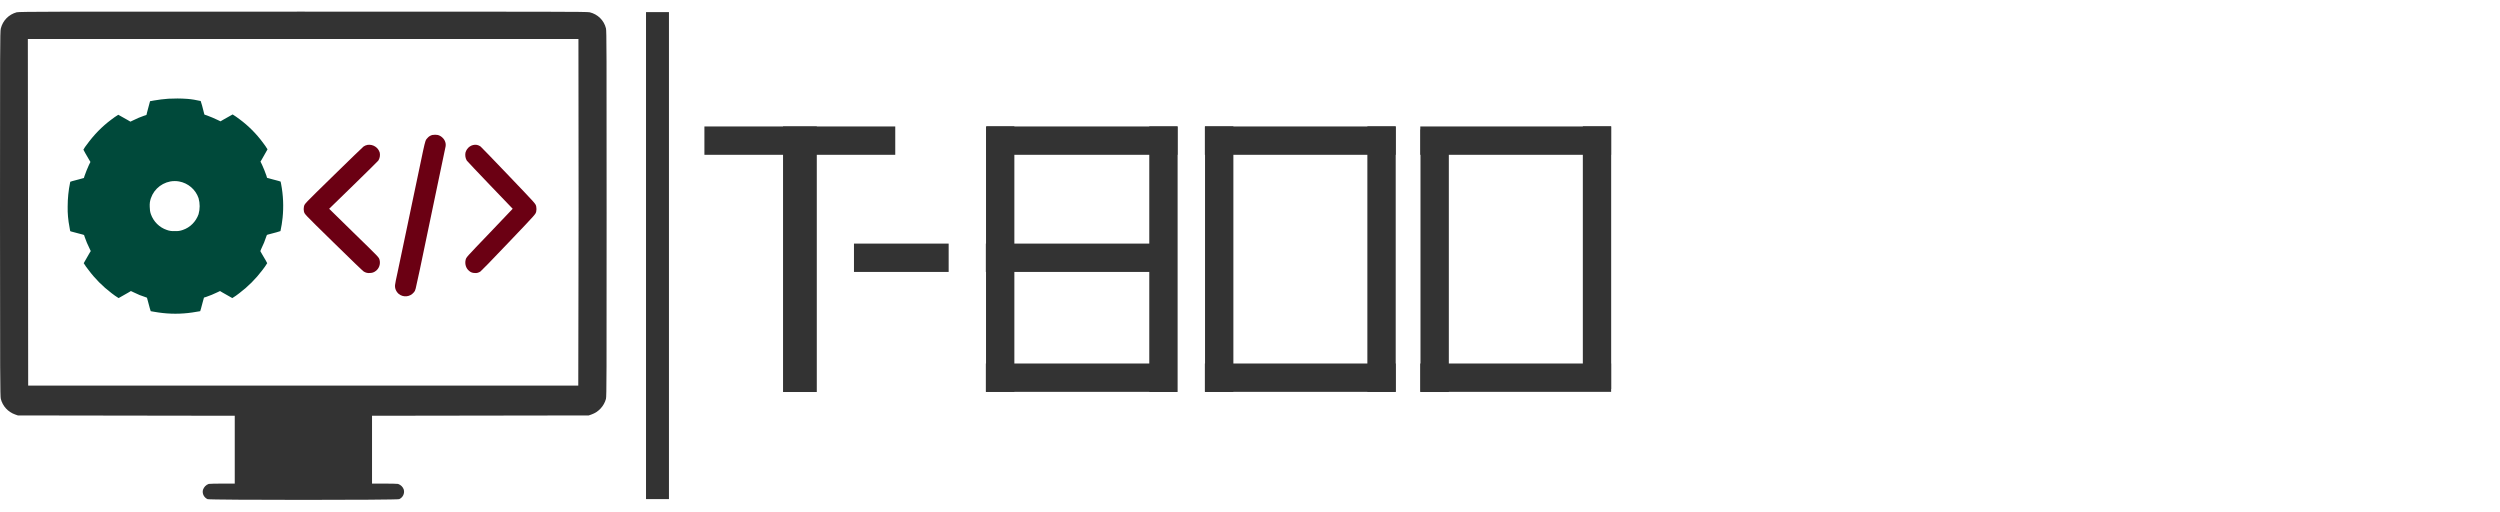
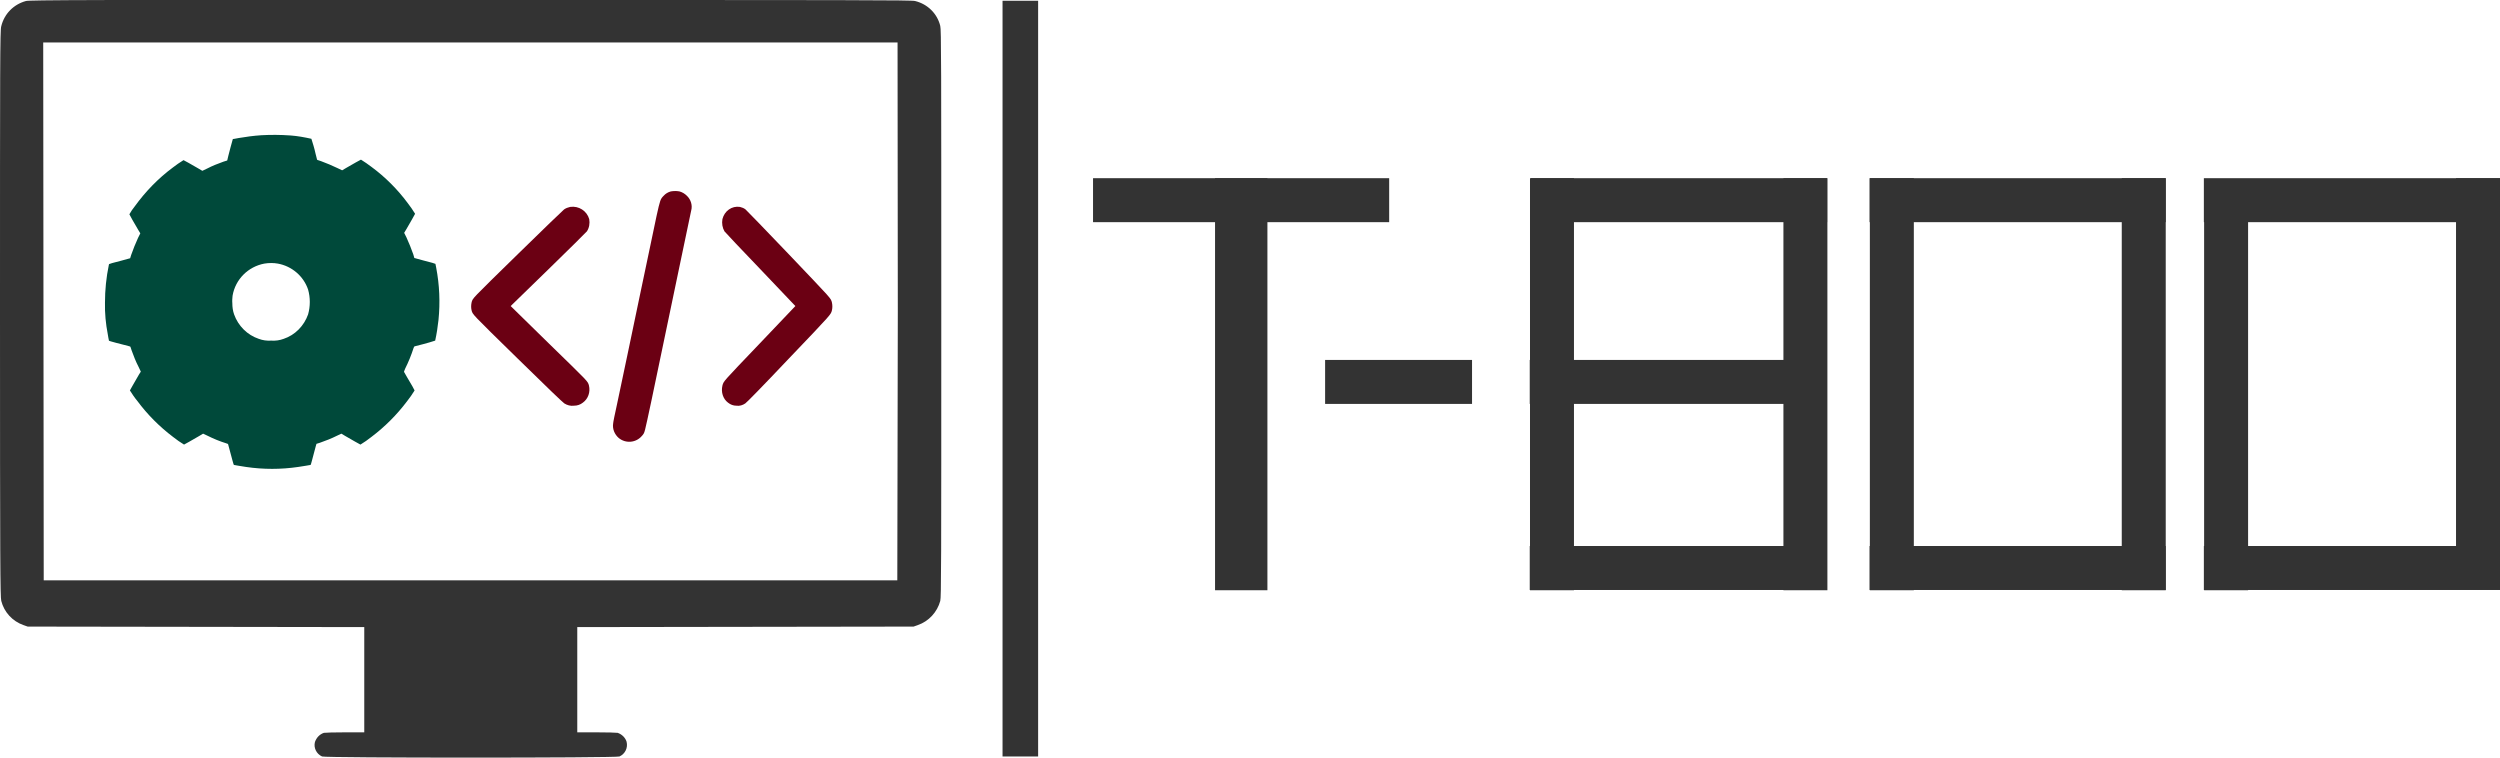
- <svg xmlns="http://www.w3.org/2000/svg" version="1.1" id="Ebene_1" x="0px" y="0px" viewBox="0 0 1526.1 312" style="enable-background:new 0 0 1526.1 312;" xml:space="preserve">
-   <defs id="defs247" />
-   <style type="text/css" id="style194">
+ <svg xmlns="http://www.w3.org/2000/svg" version="1.1" id="Ebene_1" x="0px" y="0px" viewBox="0 0 983.5 298.1" style="enable-background:new 0 0 983.5 298.1;" xml:space="preserve">
+   <style type="text/css">
	.st0{fill:#333333;}
	.st1{fill:#00493A;}
	.st2{fill:#6B0013;}
</style>
-   <path id="path6" class="st0" d="M10.2,7.5c-4.8,1.3-8.5,5-9.7,9.9C0,18.8,0,32.6,0,130.4C0,229.5,0.1,242,0.5,243.5  c1.1,4.4,4.4,8,8.7,9.5l1.7,0.6l66.2,0.1l66.2,0.1v41.4h-7.5c-4.1,0-7.9,0.1-8.4,0.2c-1.7,0.6-2.9,1.9-3.5,3.6  c-0.6,2.3,0.6,4.7,2.8,5.7c1.4,0.6,115.6,0.6,117,0c2.2-1,3.4-3.4,2.8-5.8c-0.5-1.6-1.8-2.9-3.5-3.5c-0.5-0.1-4.3-0.2-8.4-0.2h-7.5  v-41.4l66.2-0.1l66.1-0.1l1.7-0.6c4.3-1.5,7.6-5.1,8.8-9.5c0.4-1.5,0.4-14,0.4-113.1s0-111.6-0.4-113.1c-1.2-4.9-5-8.6-9.9-9.8  c-1.5-0.4-22.2-0.4-174.9-0.4C34.6,7,11.5,7.1,10.2,7.5z M353.2,129.6L353,235.4H17.2l-0.1-105.8L17,23.8h336.1L353.2,129.6z" />
-   <path id="path8" class="st1" d="m 102.808,60.26 c -3,0.2 -6,0.6 -8.9,1.1 l -1.6,0.3 -0.7,0.1 -0.2,0.7 c -0.3,1.1 -1.2,4.3 -1.6,6 -0.2,0.9 -0.4,1.6 -0.4,1.7 0,0.1 -0.7,0.2 -1.5,0.5 -2.2,0.8 -4.3,1.6 -6.4,2.7 l -1.9,0.9 -1.7,-1 c -2.4,-1.4 -5.6,-3.2 -5.7,-3.2 -1.5,0.9 -2.9,1.9 -4.2,2.9 -5.8,4.3 -10.8,9.5 -15,15.3 -0.8,1 -1.5,2 -2.1,3.1 0,0.1 2,3.7 3.4,6 l 0.9,1.5 -0.9,1.8 c -1,2.2 -1.9,4.4 -2.7,6.7 l -0.4,1.3 -0.4,0.1 -2.9,0.8 c -1.4,0.4 -3.1,0.8 -3.8,1 l -1.2,0.4 -0.1,0.4 c -1,4.8 -1.5,9.8 -1.5,14.7 -0.1,4.2 0.3,8.4 1.1,12.5 0.2,1 0.3,2 0.4,2.2 0,0.4 0.1,0.4 0.8,0.6 1.7,0.5 2.2,0.6 4.9,1.3 1.5,0.4 2.8,0.7 2.8,0.8 0,0.1 0.2,0.7 0.5,1.5 0.8,2.2 1.6,4.3 2.7,6.4 l 0.9,1.9 -0.7,1.1 c -1.6,2.8 -3.6,6.2 -3.6,6.3 0.9,1.4 1.8,2.8 2.9,4.1 4,5.4 8.8,10.2 14.1,14.2 1.4,1.1 2.8,2.1 4.3,3 0.1,0 3.6,-2 6,-3.4 l 1.5,-0.9 1.7,0.8 c 2.4,1.2 4.8,2.2 7.4,3 0.7,0.2 0.7,0.2 0.8,0.6 1.5,5.6 2.1,7.9 2.2,7.9 0.1,0 3.2,0.6 4.8,0.8 6.8,1 13.7,1 20.5,0 1.6,-0.2 4.8,-0.8 4.9,-0.8 0.1,0 0.7,-2.4 1.5,-5.4 0.4,-1.6 0.8,-2.9 0.8,-2.9 l 1.3,-0.4 c 2.3,-0.8 4.6,-1.7 6.8,-2.8 l 1.7,-0.8 1.5,0.9 c 2.4,1.4 5.9,3.4 6,3.4 1.5,-0.9 2.9,-1.9 4.3,-3 5.3,-4 10,-8.7 14,-14 1.1,-1.4 2.1,-2.8 3,-4.3 0,-0.1 -1.3,-2.5 -2.9,-5.1 -0.6,-1 -1.1,-2 -1.2,-2.1 -0.1,-0.1 -0.1,-0.3 0.4,-1.4 1.3,-2.6 2.4,-5.3 3.3,-8.1 0.2,-0.5 0.2,-0.6 0.6,-0.7 4.5,-1.1 7.7,-2.1 7.9,-2.2 0.6,-2.7 1,-5.4 1.3,-8.1 0.7,-6.9 0.4,-13.8 -0.9,-20.6 l -0.3,-1.5 -1.2,-0.4 -3.8,-1 -2.9,-0.8 -0.4,-0.1 -0.4,-1.4 c -0.8,-2.3 -1.7,-4.5 -2.7,-6.7 l -0.9,-1.8 0.9,-1.5 c 1.4,-2.4 3.4,-5.9 3.4,-6 -0.9,-1.5 -1.9,-2.9 -2.9,-4.2 -4,-5.4 -8.8,-10.2 -14.2,-14.2 -1.4,-1.1 -2.8,-2 -4.2,-2.9 -0.1,0 -3.3,1.8 -5.7,3.2 l -1.7,1 -1.9,-0.9 c -2.1,-1 -4.2,-1.9 -6.4,-2.7 -0.8,-0.3 -1.4,-0.5 -1.5,-0.5 -0.1,0 -0.3,-1.2 -0.7,-2.6 -0.4,-1.9 -1,-3.8 -1.6,-5.7 -2.7,-0.6 -5.4,-1.1 -8.1,-1.3 -4.2,-0.3 -7.9,-0.3 -11.6,-0.1 z m 6.5,50.5 c 5.5,1 10.1,4.9 11.9,10.2 0.9,3.2 0.9,6.6 0,9.8 -1.6,4.5 -5.1,8.1 -9.6,9.6 -1.6,0.6 -3.2,0.8 -4.9,0.7 -1.7,0.1 -3.3,-0.1 -4.9,-0.7 -4.5,-1.5 -8.1,-5.1 -9.7,-9.6 -0.5,-1.4 -0.7,-2.9 -0.7,-4.4 -0.1,-1 0,-2 0.1,-3 1.1,-6.4 6.1,-11.4 12.5,-12.6 1.8,-0.3 3.6,-0.3 5.3,0 z" />
-   <path id="path10" class="st2" d="m 263.879,82.401 c -1.1,0.3 -2.1,0.9 -2.8,1.7 -1.3,1.3 -1.4,1.6 -2.8,7.9 -0.6,3 -2,9.5 -3,14.3 l -3.7,17.6 c -1,4.9 -2.3,10.9 -2.8,13.4 -0.9,4.2 -2.4,11.6 -6.1,29 -0.8,3.6 -1.5,7 -1.5,7.5 -0.3,2.1 0.6,4.2 2.2,5.6 2.8,2.3 6.9,1.9 9.2,-0.9 0,0 0.1,-0.1 0.1,-0.1 1,-1.3 0.7,-0.3 3.6,-13.8 0.8,-3.7 2,-9.7 2.8,-13.4 0.8,-3.7 2,-9.7 2.8,-13.4 0.8,-3.7 2,-9.7 2.8,-13.4 0.8,-3.7 2,-9.7 2.8,-13.4 1.9,-9 4.2,-19.9 4.4,-21 0.6,-2.1 -0.1,-4.4 -1.7,-5.9 -0.8,-0.8 -1.8,-1.4 -2.9,-1.7 -1.1,-0.2 -2.2,-0.2 -3.4,0 z" />
-   <path id="path12" class="st2" d="m 224.329,88.441 c -0.9,0.2 -1.7,0.5 -2.4,1 -0.3,0.2 -8.4,8 -18,17.4 -18.9,18.5 -17.9,17.4 -18.4,19.3 -0.2,1 -0.2,2 0,2.9 0.5,1.8 -0.5,0.8 18.3,19.2 11.4,11.2 17.7,17.2 18.2,17.5 1.1,0.7 2.5,1.1 3.8,0.9 1.3,0 2.5,-0.4 3.5,-1.2 2.1,-1.5 3,-4.2 2.4,-6.7 -0.5,-1.8 0.1,-1.1 -15.9,-16.7 l -14.9,-14.6 14.8,-14.4 c 8.1,-7.9 15,-14.7 15.2,-15 0.9,-1.4 1.2,-3.1 0.9,-4.8 -0.9,-3.2 -4.1,-5.3 -7.5,-4.8 z" />
-   <path id="path12-8" class="st2" d="m 291.123,88.44 c 0.84,0.2 1.587,0.5 2.24,1 0.28,0.2 7.842,8 16.803,17.4 17.644,18.5 16.71,17.4 17.177,19.3 0.187,1 0.187,2 0,2.9 -0.467,1.8 0.467,0.8 -17.083,19.2 -10.642,11.2 -16.523,17.2 -16.99,17.5 -1.027,0.7 -2.334,1.1 -3.547,0.9 -1.214,0 -2.334,-0.4 -3.267,-1.2 -1.96,-1.5 -2.801,-4.2 -2.24,-6.7 0.467,-1.8 -0.093,-1.1 14.843,-16.7 l 13.909,-14.6 -13.816,-14.4 c -7.562,-7.9 -14.003,-14.7 -14.19,-15 -0.84,-1.4 -1.12,-3.1 -0.84,-4.8 0.84,-3.2 3.827,-5.3 7.001,-4.8 z" style="fill:#6b0013;stroke-width:0.966" />
+   <path id="path6" class="st0" d="M10.2,0.4c-4.8,1.3-8.5,5-9.7,9.9C0,11.7,0,25.5,0,123.3c0,99.1,0.1,111.6,0.5,113.1  c1.1,4.4,4.4,8,8.7,9.5l1.7,0.6l66.2,0.1l66.2,0.1v41.4h-7.5c-4.1,0-7.9,0.1-8.4,0.2c-1.7,0.6-2.9,1.9-3.5,3.6  c-0.6,2.3,0.6,4.7,2.8,5.7c1.4,0.6,115.6,0.6,117,0c2.2-1,3.4-3.4,2.8-5.8c-0.5-1.6-1.8-2.9-3.5-3.5c-0.5-0.1-4.3-0.2-8.4-0.2h-7.5  v-41.4l66.2-0.1l66.1-0.1l1.7-0.6c4.3-1.5,7.6-5.1,8.8-9.5c0.4-1.5,0.4-14,0.4-113.1s0-111.6-0.4-113.1c-1.2-4.9-5-8.6-9.9-9.8  C358.5,0,337.8,0,185.1,0C34.6-0.1,11.5,0,10.2,0.4z M353.2,122.5L353,228.3H17.2l-0.1-105.8L17,16.7h336.1L353.2,122.5z" />
+   <path id="path8" class="st1" d="M102.8,53.2c-3,0.2-6,0.6-8.9,1.1l-1.6,0.3l-0.7,0.1l-0.2,0.7c-0.3,1.1-1.2,4.3-1.6,6  c-0.2,0.9-0.4,1.6-0.4,1.7s-0.7,0.2-1.5,0.5c-2.2,0.8-4.3,1.6-6.4,2.7l-1.9,0.9l-1.7-1c-2.4-1.4-5.6-3.2-5.7-3.2  c-1.5,0.9-2.9,1.9-4.2,2.9c-5.8,4.3-10.8,9.5-15,15.3c-0.8,1-1.5,2-2.1,3.1c0,0.1,2,3.7,3.4,6l0.9,1.5l-0.9,1.8  c-1,2.2-1.9,4.4-2.7,6.7l-0.4,1.3l-0.4,0.1l-2.9,0.8c-1.4,0.4-3.1,0.8-3.8,1l-1.2,0.4l-0.1,0.4c-1,4.8-1.5,9.8-1.5,14.7  c-0.1,4.2,0.3,8.4,1.1,12.5c0.2,1,0.3,2,0.4,2.2c0,0.4,0.1,0.4,0.8,0.6c1.7,0.5,2.2,0.6,4.9,1.3c1.5,0.4,2.8,0.7,2.8,0.8  s0.2,0.7,0.5,1.5c0.8,2.2,1.6,4.3,2.7,6.4l0.9,1.9l-0.7,1.1c-1.6,2.8-3.6,6.2-3.6,6.3c0.9,1.4,1.8,2.8,2.9,4.1  c4,5.4,8.8,10.2,14.1,14.2c1.4,1.1,2.8,2.1,4.3,3c0.1,0,3.6-2,6-3.4l1.5-0.9l1.7,0.8c2.4,1.2,4.8,2.2,7.4,3c0.7,0.2,0.7,0.2,0.8,0.6  c1.5,5.6,2.1,7.9,2.2,7.9s3.2,0.6,4.8,0.8c6.8,1,13.7,1,20.5,0c1.6-0.2,4.8-0.8,4.9-0.8s0.7-2.4,1.5-5.4c0.4-1.6,0.8-2.9,0.8-2.9  l1.3-0.4c2.3-0.8,4.6-1.7,6.8-2.8l1.7-0.8l1.5,0.9c2.4,1.4,5.9,3.4,6,3.4c1.5-0.9,2.9-1.9,4.3-3c5.3-4,10-8.7,14-14  c1.1-1.4,2.1-2.8,3-4.3c0-0.1-1.3-2.5-2.9-5.1c-0.6-1-1.1-2-1.2-2.1c-0.1-0.1-0.1-0.3,0.4-1.4c1.3-2.6,2.4-5.3,3.3-8.1  c0.2-0.5,0.2-0.6,0.6-0.7c4.5-1.1,7.7-2.1,7.9-2.2c0.6-2.7,1-5.4,1.3-8.1c0.7-6.9,0.4-13.8-0.9-20.6l-0.3-1.5l-1.2-0.4l-3.8-1  l-2.9-0.8l-0.4-0.1l-0.4-1.4c-0.8-2.3-1.7-4.5-2.7-6.7l-0.9-1.8l0.9-1.5c1.4-2.4,3.4-5.9,3.4-6c-0.9-1.5-1.9-2.9-2.9-4.2  c-4-5.4-8.8-10.2-14.2-14.2c-1.4-1.1-2.8-2-4.2-2.9c-0.1,0-3.3,1.8-5.7,3.2l-1.7,1l-1.9-0.9c-2.1-1-4.2-1.9-6.4-2.7  c-0.8-0.3-1.4-0.5-1.5-0.5s-0.3-1.2-0.7-2.6c-0.4-1.9-1-3.8-1.6-5.7c-2.7-0.6-5.4-1.1-8.1-1.3C110.2,53,106.5,53,102.8,53.2  L102.8,53.2z M109.3,103.7c5.5,1,10.1,4.9,11.9,10.2c0.9,3.2,0.9,6.6,0,9.8c-1.6,4.5-5.1,8.1-9.6,9.6c-1.6,0.6-3.2,0.8-4.9,0.7  c-1.7,0.1-3.3-0.1-4.9-0.7c-4.5-1.5-8.1-5.1-9.7-9.6c-0.5-1.4-0.7-2.9-0.7-4.4c-0.1-1,0-2,0.1-3c1.1-6.4,6.1-11.4,12.5-12.6  C105.8,103.4,107.6,103.4,109.3,103.7z" />
+   <path id="path10" class="st2" d="M263.9,75.3c-1.1,0.3-2.1,0.9-2.8,1.7c-1.3,1.3-1.4,1.6-2.8,7.9c-0.6,3-2,9.5-3,14.3l-3.7,17.6  c-1,4.9-2.3,10.9-2.8,13.4c-0.9,4.2-2.4,11.6-6.1,29c-0.8,3.6-1.5,7-1.5,7.5c-0.3,2.1,0.6,4.2,2.2,5.6c2.8,2.3,6.9,1.9,9.2-0.9  l0.1-0.1c1-1.3,0.7-0.3,3.6-13.8c0.8-3.7,2-9.7,2.8-13.4s2-9.7,2.8-13.4c0.8-3.7,2-9.7,2.8-13.4c0.8-3.7,2-9.7,2.8-13.4  c1.9-9,4.2-19.9,4.4-21c0.6-2.1-0.1-4.4-1.7-5.9c-0.8-0.8-1.8-1.4-2.9-1.7C266.2,75.1,265.1,75.1,263.9,75.3L263.9,75.3z" />
+   <path id="path12" class="st2" d="M224.3,81.4c-0.9,0.2-1.7,0.5-2.4,1c-0.3,0.2-8.4,8-18,17.4c-18.9,18.5-17.9,17.4-18.4,19.3  c-0.2,1-0.2,2,0,2.9c0.5,1.8-0.5,0.8,18.3,19.2c11.4,11.2,17.7,17.2,18.2,17.5c1.1,0.7,2.5,1.1,3.8,0.9c1.3,0,2.5-0.4,3.5-1.2  c2.1-1.5,3-4.2,2.4-6.7c-0.5-1.8,0.1-1.1-15.9-16.7l-14.9-14.6l14.8-14.4c8.1-7.9,15-14.7,15.2-15c0.9-1.4,1.2-3.1,0.9-4.8  C230.9,83,227.7,80.9,224.3,81.4L224.3,81.4z" />
+   <path id="path12-8" class="st2" d="M291.1,81.4c0.8,0.2,1.6,0.5,2.2,1c0.3,0.2,7.8,8,16.8,17.4c17.6,18.5,16.7,17.4,17.2,19.3  c0.2,1,0.2,2,0,2.9c-0.5,1.8,0.5,0.8-17.1,19.2c-10.6,11.2-16.5,17.2-17,17.5c-1,0.7-2.3,1.1-3.5,0.9c-1.2,0-2.3-0.4-3.3-1.2  c-2-1.5-2.8-4.2-2.2-6.7c0.5-1.8-0.1-1.1,14.8-16.7l13.9-14.6L299.2,106c-7.6-7.9-14-14.7-14.2-15c-0.8-1.4-1.1-3.1-0.8-4.8  C285,83,287.9,80.9,291.1,81.4L291.1,81.4z" />
  <g id="g242">
    <g id="g206">
-       <rect x="478" y="77.2" class="st0" width="20.6" height="162.1" id="rect202" />
-       <rect x="430" y="77.2" class="st0" width="116.5" height="17.3" id="rect204" />
+       <rect id="rect202" x="478" y="70.1" class="st0" width="20.6" height="162.1" />
+       <rect id="rect204" x="430" y="70.1" class="st0" width="116.5" height="17.3" />
    </g>
-     <rect x="521.3" y="148.7" class="st0" width="57.8" height="17.3" id="rect208" />
+     <rect id="rect208" x="521.3" y="141.6" class="st0" width="57.8" height="17.3" />
    <g id="g220">
-       <rect x="602.3" y="77.2" class="st0" width="116.5" height="17.3" id="rect210" />
-       <rect x="601.8" y="148.7" class="st0" width="116.5" height="17.3" id="rect212" />
-       <rect x="601.8" y="221.9" class="st0" width="116.5" height="17.3" id="rect214" />
-       <rect x="529.4" y="149.5" transform="matrix(-1.836970e-16 1 -1 -1.836970e-16 768.7089 -452.2734)" class="st0" width="162.1" height="17.3" id="rect216" />
-       <rect x="629.1" y="149.5" transform="matrix(-1.836970e-16 1 -1 -1.836970e-16 868.3652 -551.9297)" class="st0" width="162.1" height="17.3" id="rect218" />
+       <rect id="rect210" x="602.3" y="70.1" class="st0" width="116.5" height="17.3" />
+       <rect id="rect212" x="601.8" y="141.6" class="st0" width="116.5" height="17.3" />
+       <rect id="rect214" x="601.8" y="214.8" class="st0" width="116.5" height="17.3" />
+       <rect id="rect216" x="601.9" y="70.1" class="st0" width="17.3" height="162.1" />
+       <rect id="rect218" x="701.6" y="70.1" class="st0" width="17.3" height="162.1" />
    </g>
    <g id="g230">
-       <rect x="663.1" y="149.5" transform="matrix(-1.836970e-16 1 -1 -1.836970e-16 902.4018 -585.9664)" class="st0" width="162.1" height="17.3" id="rect222" />
-       <rect x="735.5" y="221.9" class="st0" width="116.5" height="17.3" id="rect224" />
-       <rect x="735.5" y="77.2" class="st0" width="116.5" height="17.3" id="rect226" />
-       <rect x="762.3" y="149.6" transform="matrix(-1.836970e-16 1 -1 -1.836970e-16 1001.596 -685.1496)" class="st0" width="162.1" height="17.3" id="rect228" />
+       <rect id="rect222" x="735.6" y="70.1" class="st0" width="17.3" height="162.1" />
+       <rect id="rect224" x="735.5" y="214.8" class="st0" width="116.5" height="17.3" />
+       <rect id="rect226" x="735.5" y="70.1" class="st0" width="116.5" height="17.3" />
+       <rect id="rect228" x="834.7" y="70.1" class="st0" width="17.3" height="162.1" />
    </g>
    <g id="g240">
-       <rect x="867" y="221.9" class="st0" width="116.5" height="17.3" id="rect232" />
-       <rect x="795.6" y="150.4" transform="matrix(-1.836970e-16 1 -1 -1.836970e-16 1034.824 -716.5998)" class="st0" width="160.3" height="17.3" id="rect234" />
-       <rect x="894.7" y="148.7" transform="matrix(-1.836970e-16 1 -1 -1.836970e-16 1132.224 -817.5775)" class="st0" width="160.3" height="17.3" id="rect236" />
-       <rect x="867" y="77.2" class="st0" width="116.5" height="17.3" id="rect238" />
+       <rect id="rect232" x="867" y="214.8" class="st0" width="116.5" height="17.3" />
+       <rect id="rect234" x="867.1" y="71.9" class="st0" width="17.3" height="160.3" />
+       <rect id="rect236" x="966.2" y="70.1" class="st0" width="17.3" height="160.3" />
+       <rect id="rect238" x="867" y="70.1" class="st0" width="116.5" height="17.3" />
    </g>
  </g>
-   <rect x="394.355" y="7.392" class="st0" width="14" height="297.276" id="rect244" style="stroke-width:1.079" />
+   <rect id="rect244" x="394.4" y="0.3" class="st0" width="14" height="297.3" />
</svg>
